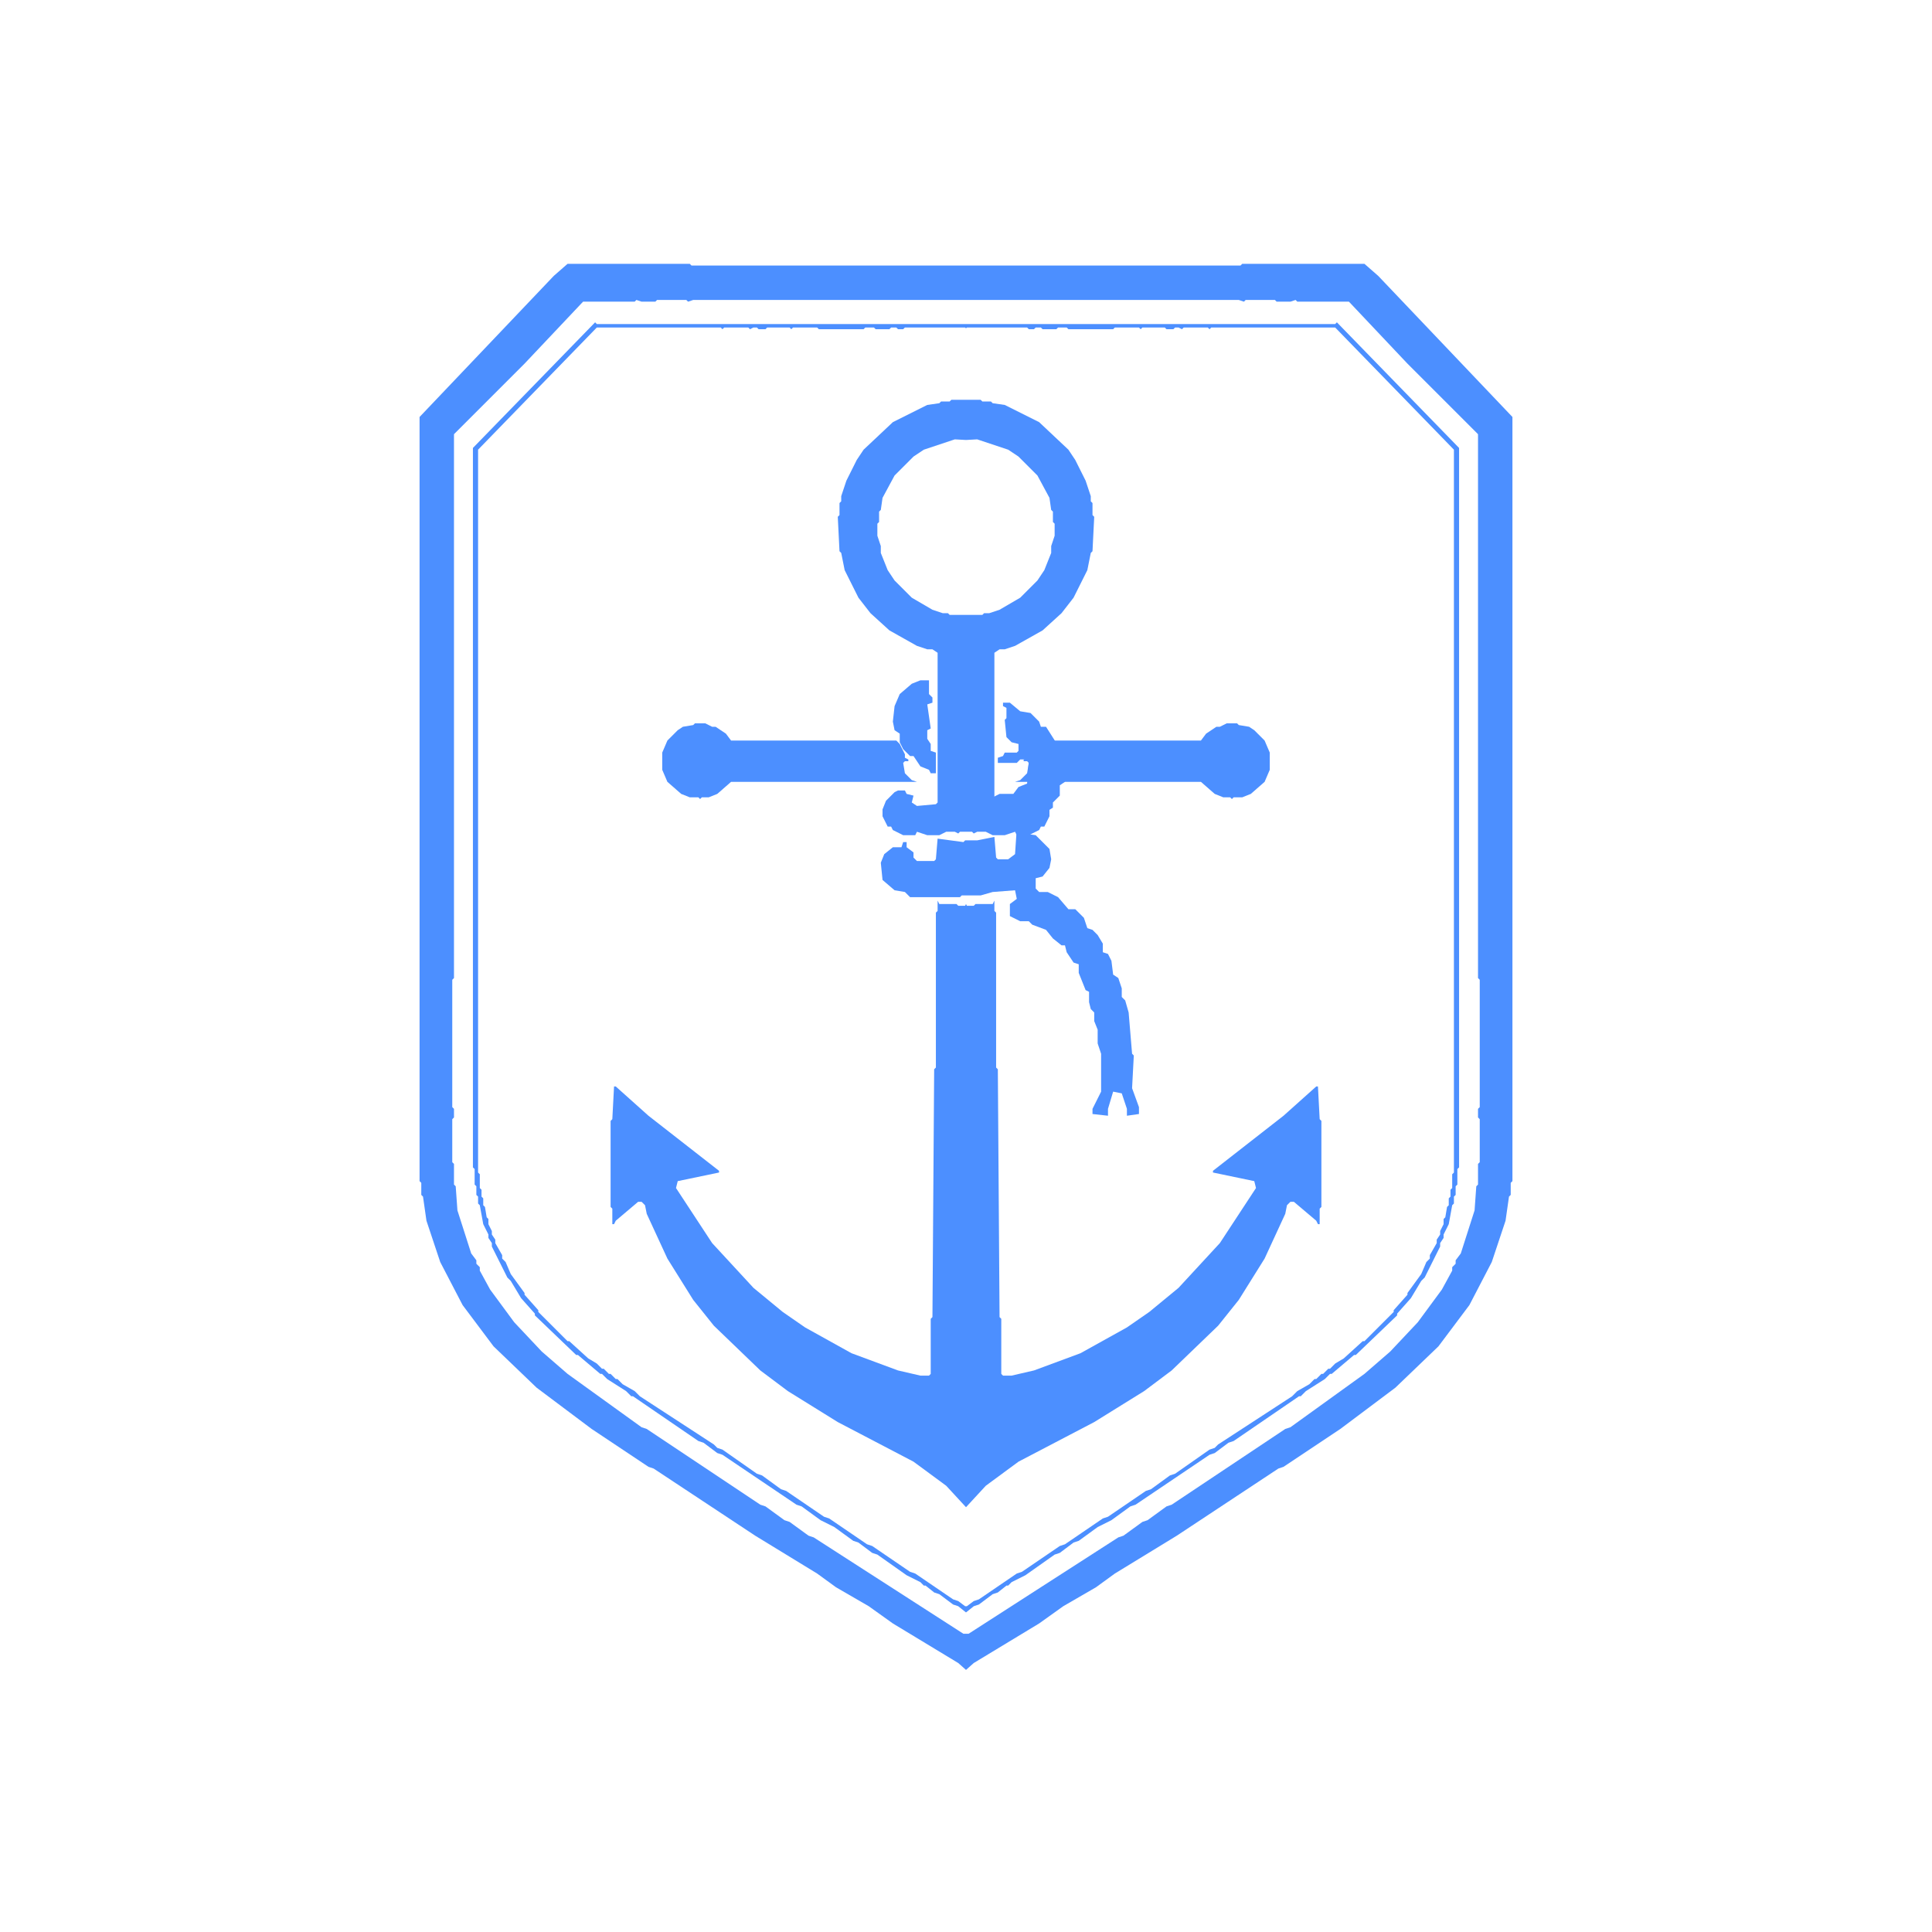
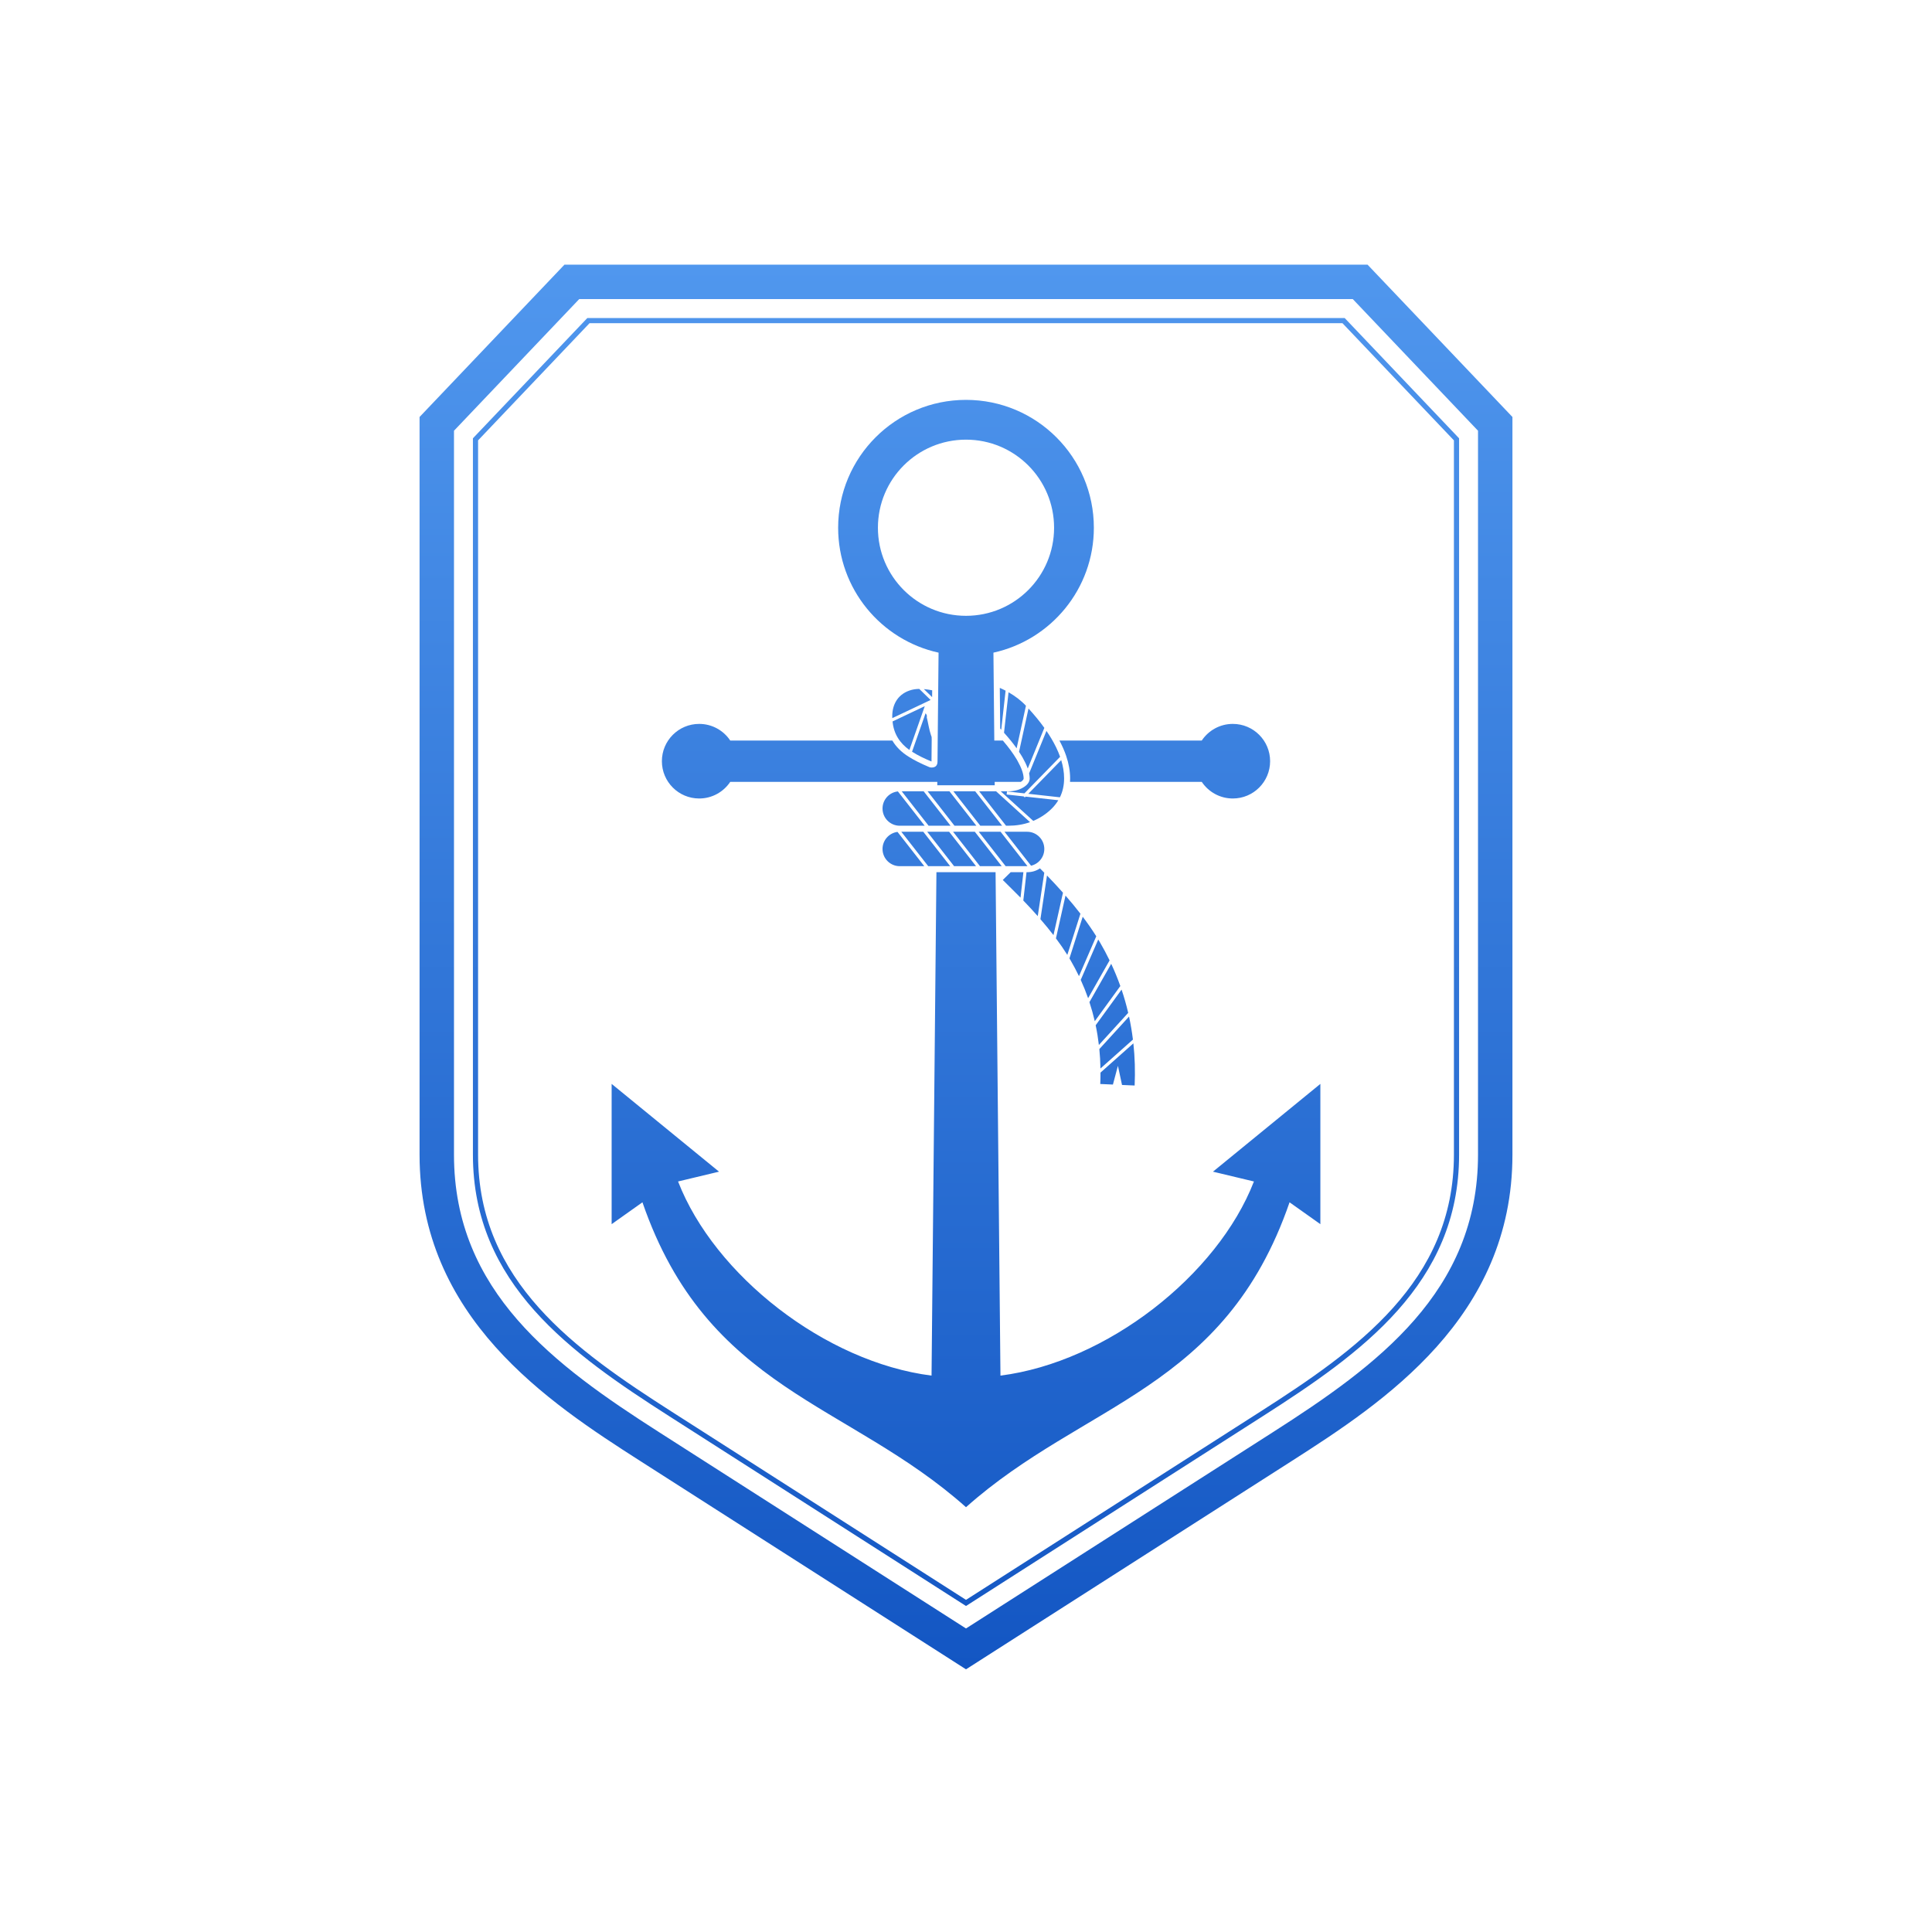
<svg xmlns="http://www.w3.org/2000/svg" viewBox="0 0 1024 1024" width="1024" height="1024">
+   <defs>
+     <linearGradient id="sp-expressive" gradientUnits="userSpaceOnUse" x1="0" y1="3.5" x2="0" y2="819.66">
+       <stop offset="0" stop-color="#5097EE" />
+       <stop offset="1" stop-color="#1356C3" />
+     </linearGradient>
+   </defs>
  <g transform="translate(220.5537 138) scale(0.9121951) translate(-1 -1)">
-     <g id="symmetric-geometry" fill="#4C8FFF">
-       <path d="M 3.00 536.00 L 4.00 537.00 L 4.00 544.00 L 5.00 545.00 L 7.00 559.00 L 15.00 583.00 L 28.00 608.00 L 46.00 632.00 L 71.00 656.00 L 103.00 680.00 L 136.00 702.00 L 139.00 703.00 L 198.00 742.00 L 234.00 764.00 L 245.00 772.00 L 264.00 783.00 L 278.00 793.00 L 316.00 816.00 L 320.50 820.00 L 325.00 816.00 L 363.00 793.00 L 377.00 783.00 L 396.00 772.00 L 407.00 764.00 L 443.00 742.00 L 502.00 703.00 L 505.00 702.00 L 538.00 680.00 L 570.00 656.00 L 595.00 632.00 L 613.00 608.00 L 626.00 583.00 L 634.00 559.00 L 636.00 545.00 L 637.00 544.00 L 637.00 537.00 L 638.00 536.00 L 638.00 92.00 L 560.00 10.00 L 552.00 3.00 L 481.00 3.00 L 480.00 4.00 L 320.50 4.00 L 161.00 4.00 L 160.00 3.00 L 89.00 3.00 L 81.00 10.00 L 3.00 92.00 Z M 319.00 799.00 L 232.00 743.00 L 229.00 742.00 L 218.00 734.00 L 215.00 733.00 L 204.00 725.00 L 201.00 724.00 L 135.00 680.00 L 132.00 679.00 L 89.00 648.00 L 74.00 635.00 L 58.00 618.00 L 44.00 599.00 L 38.00 588.00 L 38.00 586.00 L 36.00 584.00 L 36.00 582.00 L 33.00 578.00 L 25.00 553.00 L 24.00 539.00 L 23.00 538.00 L 23.00 526.00 L 22.00 525.00 L 22.00 500.00 L 23.00 499.00 L 23.00 494.00 L 22.00 493.00 L 22.00 419.00 L 23.00 418.00 L 23.00 102.00 L 64.00 61.00 L 98.00 25.00 L 128.00 25.00 L 129.00 24.00 L 132.00 25.00 L 140.00 25.00 L 141.00 24.00 L 158.00 24.00 L 159.00 25.00 L 162.00 24.00 L 320.50 24.00 L 479.00 24.00 L 482.00 25.00 L 483.00 24.00 L 500.00 24.00 L 501.00 25.00 L 509.00 25.00 L 512.00 24.00 L 513.00 25.00 L 543.00 25.00 L 577.00 61.00 L 618.00 102.00 L 618.00 418.00 L 619.00 419.00 L 619.00 493.00 L 618.00 494.00 L 618.00 499.00 L 619.00 500.00 L 619.00 525.00 L 618.00 526.00 L 618.00 538.00 L 617.00 539.00 L 616.00 553.00 L 608.00 578.00 L 605.00 582.00 L 605.00 584.00 L 603.00 586.00 L 603.00 588.00 L 597.00 599.00 L 583.00 618.00 L 567.00 635.00 L 552.00 648.00 L 509.00 679.00 L 506.00 680.00 L 440.00 724.00 L 437.00 725.00 L 426.00 733.00 L 423.00 734.00 L 412.00 742.00 L 409.00 743.00 L 322.00 799.00 L 320.50 799.00 Z" />
-       <path d="M 35.00 529.00 L 35.00 538.00 L 36.00 539.00 L 36.00 544.00 L 37.00 545.00 L 37.00 549.00 L 38.00 550.00 L 40.00 561.00 L 43.00 567.00 L 43.00 569.00 L 45.00 572.00 L 45.00 574.00 L 54.00 592.00 L 56.00 594.00 L 62.00 604.00 L 70.00 613.00 L 70.00 614.00 L 94.00 637.00 L 95.00 637.00 L 108.00 648.00 L 109.00 648.00 L 112.00 651.00 L 123.00 658.00 L 126.00 661.00 L 127.00 661.00 L 165.00 687.00 L 168.00 688.00 L 176.00 694.00 L 179.00 695.00 L 222.00 724.00 L 225.00 725.00 L 236.00 733.00 L 244.00 737.00 L 255.00 745.00 L 258.00 746.00 L 266.00 752.00 L 269.00 753.00 L 286.00 765.00 L 294.00 769.00 L 296.00 771.00 L 297.00 771.00 L 302.00 775.00 L 305.00 776.00 L 313.00 782.00 L 316.00 783.00 L 320.50 786.60 L 325.00 783.00 L 328.00 782.00 L 336.00 776.00 L 339.00 775.00 L 344.00 771.00 L 345.00 771.00 L 347.00 769.00 L 355.00 765.00 L 372.00 753.00 L 375.00 752.00 L 383.00 746.00 L 386.00 745.00 L 397.00 737.00 L 405.00 733.00 L 416.00 725.00 L 419.00 724.00 L 462.00 695.00 L 465.00 694.00 L 473.00 688.00 L 476.00 687.00 L 514.00 661.00 L 515.00 661.00 L 518.00 658.00 L 529.00 651.00 L 532.00 648.00 L 533.00 648.00 L 546.00 637.00 L 547.00 637.00 L 571.00 614.00 L 571.00 613.00 L 579.00 604.00 L 585.00 594.00 L 587.00 592.00 L 596.00 574.00 L 596.00 572.00 L 598.00 569.00 L 598.00 567.00 L 601.00 561.00 L 603.00 550.00 L 604.00 549.00 L 604.00 545.00 L 605.00 544.00 L 605.00 539.00 L 606.00 538.00 L 606.00 529.00 L 607.00 528.00 L 607.00 110.00 L 536.00 37.00 L 535.00 38.00 L 320.50 38.00 L 106.00 38.00 L 105.00 37.00 L 34.00 110.00 L 34.00 528.00 Z M 320.00 783.00 L 316.00 780.00 L 313.00 779.00 L 291.00 764.00 L 288.00 763.00 L 266.00 748.00 L 263.00 747.00 L 241.00 732.00 L 238.00 731.00 L 216.00 716.00 L 213.00 715.00 L 202.00 707.00 L 199.00 706.00 L 179.00 692.00 L 176.00 691.00 L 174.00 689.00 L 131.00 661.00 L 128.00 658.00 L 121.00 654.00 L 118.00 651.00 L 117.00 651.00 L 114.00 648.00 L 113.00 648.00 L 110.00 645.00 L 109.00 645.00 L 106.00 642.00 L 101.00 639.00 L 90.00 629.00 L 89.00 629.00 L 72.00 612.00 L 72.00 611.00 L 64.00 602.00 L 64.00 601.00 L 56.00 590.00 L 53.00 583.00 L 51.00 581.00 L 51.00 579.00 L 47.00 572.00 L 47.00 570.00 L 45.00 567.00 L 45.00 565.00 L 43.00 561.00 L 43.00 558.00 L 42.00 557.00 L 41.00 551.00 L 40.00 550.00 L 40.00 546.00 L 39.00 545.00 L 39.00 541.00 L 38.00 540.00 L 38.00 532.00 L 37.00 531.00 L 37.00 111.00 L 106.00 40.00 L 178.00 40.00 L 179.00 41.00 L 180.00 40.00 L 194.00 40.00 L 195.00 41.00 L 197.00 40.00 L 199.00 40.00 L 200.00 41.00 L 204.00 41.00 L 205.00 40.00 L 218.00 40.00 L 219.00 41.00 L 220.00 40.00 L 234.00 40.00 L 235.00 41.00 L 261.00 41.00 L 262.00 40.00 L 267.00 40.00 L 268.00 41.00 L 276.00 41.00 L 277.00 40.00 L 280.00 40.00 L 281.00 41.00 L 284.00 41.00 L 285.00 40.00 L 320.00 40.00 L 320.50 40.50 L 321.00 40.00 L 356.00 40.00 L 357.00 41.00 L 360.00 41.00 L 361.00 40.00 L 364.00 40.00 L 365.00 41.00 L 373.00 41.00 L 374.00 40.00 L 379.00 40.00 L 380.00 41.00 L 406.00 41.00 L 407.00 40.00 L 421.00 40.00 L 422.00 41.00 L 423.00 40.00 L 436.00 40.00 L 437.00 41.00 L 441.00 41.00 L 442.00 40.00 L 444.00 40.00 L 446.00 41.00 L 447.00 40.00 L 461.00 40.00 L 462.00 41.00 L 463.00 40.00 L 535.00 40.00 L 604.00 111.00 L 604.00 531.00 L 603.00 532.00 L 603.00 540.00 L 602.00 541.00 L 602.00 545.00 L 601.00 546.00 L 601.00 550.00 L 600.00 551.00 L 599.00 557.00 L 598.00 558.00 L 598.00 561.00 L 596.00 565.00 L 596.00 567.00 L 594.00 570.00 L 594.00 572.00 L 590.00 579.00 L 590.00 581.00 L 588.00 583.00 L 585.00 590.00 L 577.00 601.00 L 577.00 602.00 L 569.00 611.00 L 569.00 612.00 L 552.00 629.00 L 551.00 629.00 L 540.00 639.00 L 535.00 642.00 L 532.00 645.00 L 531.00 645.00 L 528.00 648.00 L 527.00 648.00 L 524.00 651.00 L 523.00 651.00 L 520.00 654.00 L 513.00 658.00 L 510.00 661.00 L 467.00 689.00 L 465.00 691.00 L 462.00 692.00 L 442.00 706.00 L 439.00 707.00 L 428.00 715.00 L 425.00 716.00 L 403.00 731.00 L 400.00 732.00 L 378.00 747.00 L 375.00 748.00 L 353.00 763.00 L 350.00 764.00 L 328.00 779.00 L 325.00 780.00 L 321.00 783.00 L 320.50 783.00 Z" />
-       <path d="M 303.00 380.00 L 303.00 470.00 L 302.00 471.00 L 301.00 615.00 L 300.00 616.00 L 300.00 648.00 L 299.00 649.00 L 294.00 649.00 L 281.00 646.00 L 254.00 636.00 L 227.00 621.00 L 214.00 612.00 L 197.00 598.00 L 173.00 572.00 L 152.00 540.00 L 153.00 536.00 L 177.00 531.00 L 177.00 530.00 L 136.00 498.00 L 117.00 481.00 L 116.00 481.00 L 115.00 500.00 L 114.00 501.00 L 114.00 551.00 L 115.00 552.00 L 115.00 561.00 L 116.00 561.00 L 117.00 559.00 L 130.00 548.00 L 132.00 548.00 L 134.00 550.00 L 135.00 555.00 L 147.00 581.00 L 162.00 605.00 L 174.00 620.00 L 201.00 646.00 L 217.00 658.00 L 246.00 676.00 L 290.00 699.00 L 309.00 713.00 L 320.50 725.46 L 332.00 713.00 L 351.00 699.00 L 395.00 676.00 L 424.00 658.00 L 440.00 646.00 L 467.00 620.00 L 479.00 605.00 L 494.00 581.00 L 506.00 555.00 L 507.00 550.00 L 509.00 548.00 L 511.00 548.00 L 524.00 559.00 L 525.00 561.00 L 526.00 561.00 L 526.00 552.00 L 527.00 551.00 L 527.00 501.00 L 526.00 500.00 L 525.00 481.00 L 524.00 481.00 L 505.00 498.00 L 464.00 530.00 L 464.00 531.00 L 488.00 536.00 L 489.00 540.00 L 468.00 572.00 L 444.00 598.00 L 427.00 612.00 L 414.00 621.00 L 387.00 636.00 L 360.00 646.00 L 347.00 649.00 L 342.00 649.00 L 341.00 648.00 L 341.00 616.00 L 340.00 615.00 L 339.00 471.00 L 338.00 470.00 L 338.00 380.00 L 337.00 379.00 L 337.00 373.00 L 336.00 375.00 L 326.00 375.00 L 325.00 376.00 L 321.00 376.00 L 320.50 375.00 L 320.00 376.00 L 316.00 376.00 L 315.00 375.00 L 305.00 375.00 L 304.00 373.00 L 304.00 379.00 Z" />
-       <path d="M 497.00 287.00 L 494.00 280.00 L 488.00 274.00 L 485.00 272.00 L 479.00 271.00 L 478.00 270.00 L 472.00 270.00 L 468.00 272.00 L 466.00 272.00 L 460.00 276.00 L 457.00 280.00 L 361.00 280.00 L 359.00 282.00 L 356.00 288.00 L 356.00 290.00 L 354.00 291.00 L 354.00 292.00 L 356.00 292.00 L 357.00 293.00 L 356.00 299.00 L 352.00 303.00 L 349.00 304.00 L 457.00 304.00 L 465.00 311.00 L 470.00 313.00 L 474.00 313.00 L 475.00 314.00 L 476.00 313.00 L 481.00 313.00 L 486.00 311.00 L 494.00 304.00 L 497.00 297.00 Z M 147.00 304.00 L 155.00 311.00 L 160.00 313.00 L 165.00 313.00 L 166.00 314.00 L 167.00 313.00 L 171.00 313.00 L 176.00 311.00 L 184.00 304.00 L 292.00 304.00 L 289.00 303.00 L 285.00 299.00 L 284.00 293.00 L 285.00 292.00 L 287.00 292.00 L 287.00 291.00 L 285.00 290.00 L 285.00 288.00 L 282.00 282.00 L 280.00 280.00 L 184.00 280.00 L 181.00 276.00 L 175.00 272.00 L 173.00 272.00 L 169.00 270.00 L 163.00 270.00 L 162.00 271.00 L 156.00 272.00 L 153.00 274.00 L 147.00 280.00 L 144.00 287.00 L 144.00 297.00 Z" />
-       <path d="M 306.00 83.00 L 305.00 84.00 L 298.00 85.00 L 278.00 95.00 L 261.00 111.00 L 257.00 117.00 L 251.00 129.00 L 248.00 138.00 L 248.00 141.00 L 247.00 142.00 L 247.00 149.00 L 246.00 150.00 L 247.00 170.00 L 248.00 171.00 L 250.00 181.00 L 258.00 197.00 L 265.00 206.00 L 276.00 216.00 L 292.00 225.00 L 298.00 227.00 L 301.00 227.00 L 304.00 229.00 L 304.00 316.00 L 303.00 317.00 L 292.00 318.00 L 289.00 316.00 L 290.00 312.00 L 286.00 311.00 L 285.00 309.00 L 281.00 309.00 L 279.00 310.00 L 274.00 315.00 L 272.00 320.00 L 272.00 324.00 L 275.00 330.00 L 277.00 330.00 L 278.00 332.00 L 284.00 335.00 L 291.00 335.00 L 292.00 333.00 L 298.00 335.00 L 305.00 335.00 L 309.00 333.00 L 314.00 333.00 L 316.00 334.00 L 317.00 333.00 L 320.50 333.00 L 324.00 333.00 L 325.00 334.00 L 327.00 333.00 L 332.00 333.00 L 336.00 335.00 L 343.00 335.00 L 349.00 333.00 L 350.00 335.00 L 357.00 335.00 L 363.00 332.00 L 364.00 330.00 L 366.00 330.00 L 369.00 324.00 L 369.00 320.00 L 367.00 315.00 L 362.00 310.00 L 360.00 309.00 L 356.00 309.00 L 355.00 311.00 L 351.00 312.00 L 352.00 316.00 L 349.00 318.00 L 338.00 317.00 L 337.00 316.00 L 337.00 229.00 L 340.00 227.00 L 343.00 227.00 L 349.00 225.00 L 365.00 216.00 L 376.00 206.00 L 383.00 197.00 L 391.00 181.00 L 393.00 171.00 L 394.00 170.00 L 395.00 150.00 L 394.00 149.00 L 394.00 142.00 L 393.00 141.00 L 393.00 138.00 L 390.00 129.00 L 384.00 117.00 L 380.00 111.00 L 363.00 95.00 L 343.00 85.00 L 336.00 84.00 L 335.00 83.00 L 330.00 83.00 L 329.00 82.00 L 320.50 82.00 L 312.00 82.00 L 311.00 83.00 Z M 311.00 207.00 L 310.00 206.00 L 307.00 206.00 L 301.00 204.00 L 289.00 197.00 L 279.00 187.00 L 275.00 181.00 L 271.00 171.00 L 271.00 167.00 L 269.00 161.00 L 269.00 154.00 L 270.00 153.00 L 270.00 147.00 L 271.00 146.00 L 272.00 139.00 L 279.00 126.00 L 290.00 115.00 L 296.00 111.00 L 314.00 105.00 L 320.50 105.36 L 327.00 105.00 L 345.00 111.00 L 351.00 115.00 L 362.00 126.00 L 369.00 139.00 L 370.00 146.00 L 371.00 147.00 L 371.00 153.00 L 372.00 154.00 L 372.00 161.00 L 370.00 167.00 L 370.00 171.00 L 366.00 181.00 L 362.00 187.00 L 352.00 197.00 L 340.00 204.00 L 334.00 206.00 L 331.00 206.00 L 330.00 207.00 L 320.50 207.00 Z" />
+     <g id="symmetric-geometry" fill="url(#sp-expressive)">
+       <path d="M87.18 3.5H553.82L638 92V520.64C638 615.29 563.3 664.38 509.66 698.69L320.5 819.66L131.34 698.69C77.7 664.38 3 615.29 3 520.64V92ZM95.76 23.5 23 99.99V520.64C23 600.23 81.57 643.12 142.12 681.84L320.5 795.92L498.88 681.84C559.43 643.12 618 600.23 618 520.64V99.99L545.24 23.5ZM100.48 34.5H540.52L607 104.39V520.64C607 595.71 549.97 636.12 492.96 672.57L320.5 782.86L148.04 672.57C91.03 636.12 34 595.71 34 520.64V104.39ZM101.76 37.5 37 105.59V520.64C37 594.41 93.61 634.2 149.66 670.05L320.5 779.3L491.34 670.05C547.39 634.2 604 594.41 604 520.64V105.59L539.24 37.5ZM337.68 356.5 340.52 649C402.25 641.18 466.62 590.75 487.8 536.2L464 530.5L526.4 479.5V561L508.5 548.3C470.72 657.8 389.22 664.25 320.5 725.46C251.78 664.25 170.28 657.8 132.5 548.3L114.6 561V479.5L177 530.5L153.2 536.2C174.38 590.75 238.75 641.18 300.48 649L303.32 356.5ZM394.79 156.35C394.79 191.91 369.81 221.63 336.44 228.93L336.94 280H341.91Q346.83 285.74 349.88 290.82L350.4 291.72Q353.91 297.95 354 302Q354 302.85 352.59 303.85Q352.48 303.92 352.37 304H337.17L337.19 306H303.81L303.83 304H183.52C179.63 309.83 173 313.67 165.47 313.67C153.5 313.67 143.8 303.97 143.8 292C143.8 280.03 153.5 270.33 165.47 270.33C173 270.33 179.63 274.17 183.52 280H277.7Q280.97 285.55 287.31 289.47Q291.9 292.39 299.09 295.4Q299.73 295.67 300.41 295.68Q303.91 295.71 303.95 292.22L303.95 292.21L304.06 280L304.56 228.93C271.19 221.63 246.21 191.91 246.21 156.35C246.21 115.32 279.47 82.06 320.5 82.06C361.53 82.06 394.79 115.32 394.79 156.35ZM371.68 156.35C371.68 128.08 348.77 105.17 320.5 105.17C292.23 105.17 269.32 128.08 269.32 156.35C269.32 184.62 292.23 207.53 320.5 207.53C348.77 207.53 371.68 184.62 371.68 156.35ZM380.94 304Q381 303.01 381 302Q380.99 295.63 378.69 288.87Q377.22 284.55 374.78 280H457.48C461.37 274.17 468 270.33 475.53 270.33C487.5 270.33 497.2 280.03 497.2 292C497.2 303.97 487.5 313.67 475.53 313.67C468 313.67 461.37 309.83 457.48 304Z" />
    </g>
-     <g id="rope" fill="#4C8FFF">
-       <path d="M 342.00 258.00 L 342.00 260.00 L 344.00 261.00 L 344.00 267.00 L 343.00 268.00 L 344.00 278.00 L 347.00 281.00 L 351.00 282.00 L 351.00 286.00 L 350.00 287.00 L 343.00 287.00 L 342.00 289.00 L 339.00 290.00 L 339.00 293.00 L 350.00 293.00 L 352.00 291.00 L 356.00 291.00 L 357.00 292.00 L 356.00 305.00 L 351.00 307.00 L 348.00 311.00 L 340.00 311.00 L 336.00 313.00 L 324.00 314.00 L 323.00 318.00 L 325.00 318.00 L 331.00 324.00 L 339.00 329.00 L 349.00 330.00 L 350.00 331.00 L 349.00 346.00 L 345.00 349.00 L 339.00 349.00 L 338.00 348.00 L 337.00 336.00 L 327.00 338.00 L 320.00 338.00 L 319.00 339.00 L 304.00 337.00 L 303.00 349.00 L 302.00 350.00 L 292.00 350.00 L 290.00 348.00 L 290.00 345.00 L 286.00 342.00 L 286.00 339.00 L 284.00 339.00 L 283.00 342.00 L 278.00 342.00 L 273.00 346.00 L 271.00 351.00 L 272.00 361.00 L 279.00 367.00 L 285.00 368.00 L 288.00 371.00 L 317.00 371.00 L 318.00 370.00 L 329.00 370.00 L 336.00 368.00 L 349.00 367.00 L 350.00 372.00 L 346.00 375.00 L 346.00 382.00 L 352.00 385.00 L 357.00 385.00 L 359.00 387.00 L 367.00 390.00 L 371.00 395.00 L 376.00 399.00 L 378.00 399.00 L 379.00 403.00 L 383.00 409.00 L 386.00 410.00 L 386.00 415.00 L 390.00 425.00 L 392.00 426.00 L 392.00 432.00 L 393.00 436.00 L 395.00 438.00 L 395.00 443.00 L 397.00 448.00 L 397.00 456.00 L 399.00 462.00 L 399.00 484.00 L 394.00 494.00 L 394.00 497.00 L 403.00 498.00 L 403.00 494.00 L 406.00 484.00 L 411.00 485.00 L 414.00 494.00 L 414.00 498.00 L 421.00 497.00 L 421.00 493.00 L 417.00 482.00 L 418.00 463.00 L 417.00 462.00 L 415.00 438.00 L 413.00 431.00 L 411.00 429.00 L 411.00 424.00 L 409.00 418.00 L 406.00 416.00 L 405.00 408.00 L 403.00 404.00 L 400.00 403.00 L 400.00 398.00 L 397.00 393.00 L 394.00 390.00 L 391.00 389.00 L 389.00 383.00 L 384.00 378.00 L 380.00 378.00 L 374.00 371.00 L 368.00 368.00 L 363.00 368.00 L 361.00 366.00 L 361.00 360.00 L 365.00 359.00 L 369.00 354.00 L 370.00 349.00 L 369.00 343.00 L 361.00 335.00 L 354.00 334.00 L 352.00 332.00 L 352.00 328.00 L 355.00 324.00 L 363.00 324.00 L 371.00 319.00 L 371.00 316.00 L 375.00 312.00 L 375.00 306.00 L 378.00 304.00 L 378.00 292.00 L 374.00 288.00 L 374.00 283.00 L 367.00 272.00 L 364.00 272.00 L 363.00 269.00 L 358.00 264.00 L 352.00 263.00 L 346.00 258.00 Z M 294.00 245.00 L 289.00 247.00 L 282.00 253.00 L 279.00 260.00 L 278.00 269.00 L 279.00 274.00 L 282.00 276.00 L 282.00 281.00 L 284.00 285.00 L 288.00 289.00 L 290.00 289.00 L 294.00 295.00 L 299.00 297.00 L 300.00 299.00 L 303.00 299.00 L 303.00 287.00 L 300.00 286.00 L 300.00 282.00 L 298.00 279.00 L 298.00 274.00 L 300.00 273.00 L 298.00 259.00 L 301.00 258.00 L 301.00 255.00 L 299.00 253.00 L 299.00 245.00 Z" />
+     <g id="rope" fill="url(#sp-expressive)">
+       <path d="M367.25 274.4C368.24 275.85 369.2 277.33 370.1 278.84C372.09 282.19 373.87 285.75 375.18 289.45L354.44 310.69L344.32 309.57L344.12 311.36L354.03 312.46L354.65 313.06L355.12 312.58L374.14 314.68Q371.32 319.39 366.14 323.04Q363.03 325.24 359.58 326.69L340.68 309.5H345Q350.65 309.5 354.61 306.71Q357.5 304.66 357.5 302C357.48 301.02 357.36 300.05 357.17 299.09ZM296.5 329.5H282C276.48 329.5 272 325.02 272 319.5C272 314.34 275.9 310.1 280.92 309.56ZM280.7 333.08 296.26 353H282C276.48 353 272 348.52 272 343C272 337.92 275.79 333.72 280.7 333.08ZM417.75 455.95Q419.04 467.91 418.49 480.44L411.15 480.12L408.77 469L405.87 479.88L398.51 479.56Q398.66 476.22 398.65 472.94ZM342.88 333H356C361.52 333 366 337.48 366 343C366 347.73 362.71 351.7 358.3 352.73ZM410.89 424.71Q413.15 431.37 414.74 438.23L397.71 456.89Q397.03 451.08 395.84 445.43ZM367.56 358.41Q372.49 363.5 376.85 368.41L371.33 393.06Q367.85 388.54 363.74 383.79ZM404.87 409.72Q407.84 416.08 410.17 422.64L395.32 443.08Q394.02 437.45 392.22 431.99ZM388.32 382.37Q392.71 388.19 396.19 393.73L386.14 416.9Q383.88 412.19 381.21 407.6Q380.92 407.09 380.61 406.58ZM298.55 353 282.92 333H295.68L311.31 353ZM311.54 329.5H298.78L283.16 309.5H295.91ZM297.97 333H310.71L326.34 353H313.59ZM326.53 329.5H313.82L298.2 309.5H310.9ZM327.91 333H340.6L356.22 353C356.15 353 356.07 353 356 353H343.54ZM341.49 329.5H328.81L313.18 309.5H325.86ZM397.34 395.6Q397.93 396.57 398.5 397.54Q401.43 402.57 403.93 407.74L391.45 429.71Q389.55 424.31 387.16 419.07ZM356.82 261.39C360.09 264.97 363.2 268.7 366.02 272.64L356.38 296.26C355.63 294.08 354.56 291.98 353.45 290C353.27 289.69 353.1 289.38 352.92 289.08C352.41 288.22 351.87 287.38 351.32 286.55ZM378.32 370.09Q383.01 375.46 386.99 380.62L379.37 404.55Q376.45 399.88 372.76 394.94ZM313 333H325.63L341.25 353H328.62ZM357.7 327.42Q351.81 329.5 345 329.5H343.77L328.15 309.5H338ZM415.23 440.37Q416.66 446.98 417.49 453.76L398.63 470.55Q398.53 464.84 397.98 459.27ZM342.59 275.47 345.22 251.95C348.94 254.07 352.39 256.65 355.33 259.78L349.92 284.51C347.67 281.35 345.19 278.35 342.59 275.47ZM375.82 291.37C376.87 294.81 377.5 298.37 377.5 302Q377.5 308.02 375.07 312.98L356.71 310.94ZM277.83 268.9 296.55 260.02 287.61 285.47C281.95 281.46 278.47 275.97 277.83 268.9ZM353.8 372.95 355.66 356.5H356Q360.2 356.5 363.48 354.27Q364.75 355.54 365.98 356.79L362.19 382.02Q358.27 377.58 353.8 372.95ZM293.34 250 299.93 256.43 277.68 266.98C277.31 259.84 280.39 253.48 287.58 250.97C289.48 250.3 291.4 250.02 293.34 250ZM289.15 286.49 297.01 264.15C297.07 264.24 297.13 264.32 297.19 264.4C297.58 264.94 297.94 265.43 297.71 266.54C298.55 269.96 299.02 273.49 300.14 276.83C300.26 277.18 300.39 277.53 300.52 277.88L300.57 279.52L300.45 292.18C296.56 290.55 292.75 288.78 289.19 286.51ZM346.46 356.5H353.85L352.18 371.28Q349.7 368.75 347.06 366.16Q343.45 362.61 341.87 361.01ZM340.37 273.05 340.14 249.4C341.28 249.9 342.41 250.44 343.51 251.02L340.97 273.71C340.91 273.64 340.84 273.57 340.78 273.5C340.64 273.35 340.51 273.2 340.37 273.05ZM300.85 250.8 300.81 254.77 296.02 250.1C297.63 250.24 299.24 250.5 300.85 250.8Z" />
    </g>
  </g>
</svg>
